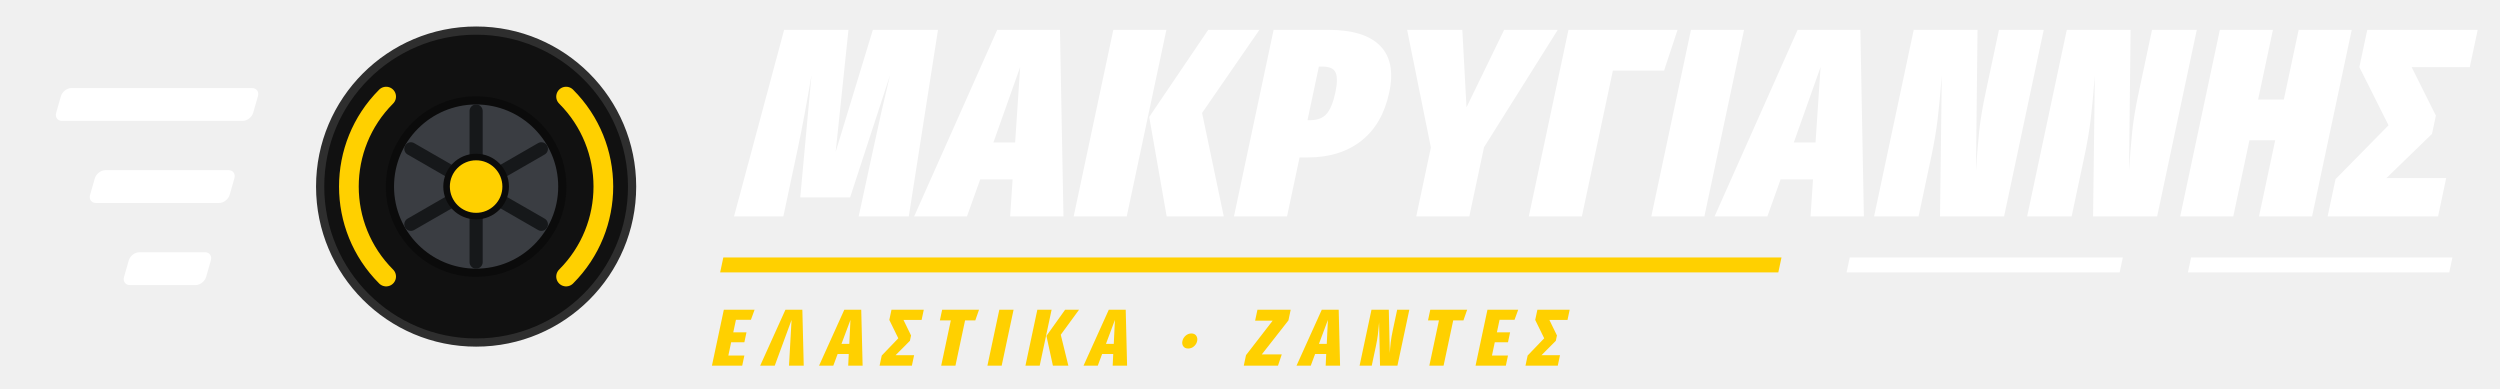
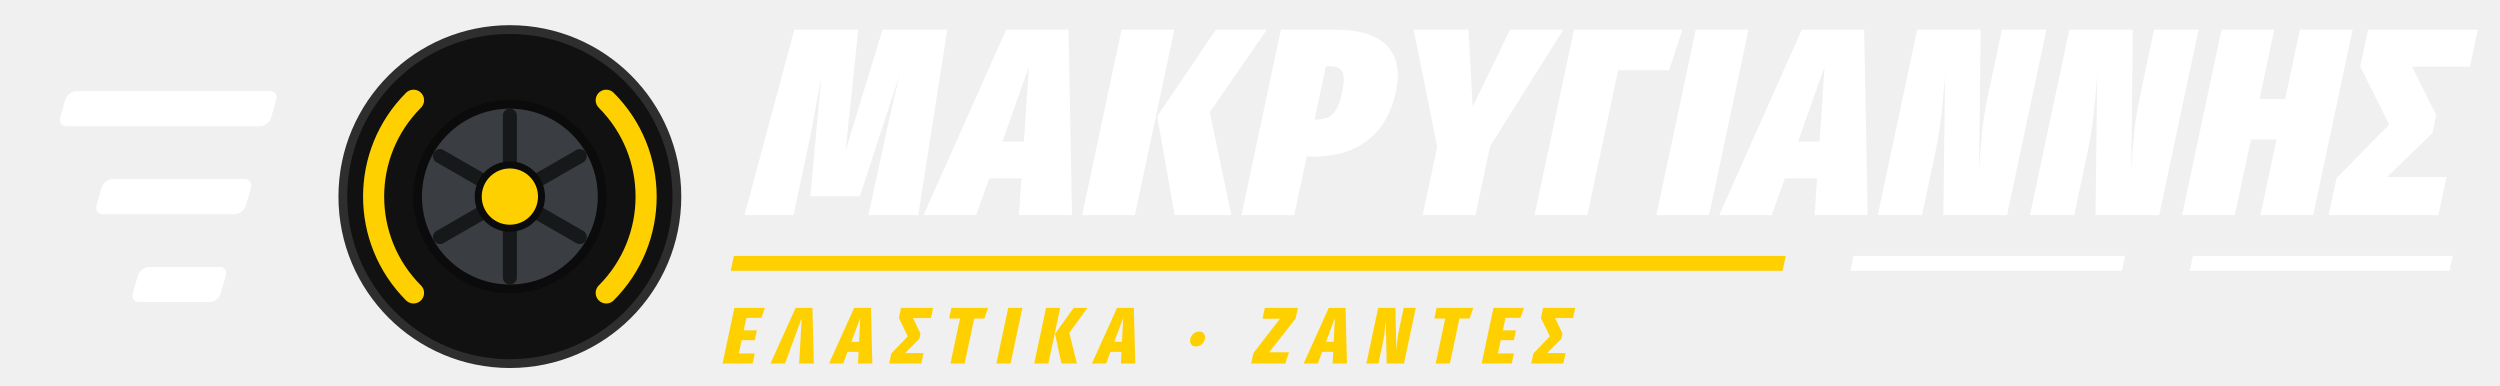
- <svg xmlns="http://www.w3.org/2000/svg" viewBox="0 0 670 104" width="670" height="104">
-   <g transform="translate(0 6) scale(2.2)">
+ <svg xmlns="http://www.w3.org/2000/svg" viewBox="0 0 674 104" width="674" height="104">
+   <g transform="translate(0 5.6) scale(2.37)">
    <g transform="translate(6 0) skewX(-16)" fill="#ffffff">
      <rect x="4" y="8" width="24" height="4" rx="1" />
      <rect x="11" y="18" width="17" height="4" rx="1" />
      <rect x="18" y="28" width="10" height="4" rx="1" />
    </g>
    <circle cx="58" cy="20" r="19" fill="#111" stroke="#2e2e2e" stroke-width="1" />
    <path d="M68.96 9.04A15.5 15.5 0 0 1 68.96 30.96M47.04 30.96A15.5 15.5 0 0 1 47.04 9.04" fill="none" stroke="#ffd000" stroke-width="2.4" stroke-linecap="round" />
    <circle cx="58" cy="20" r="10.5" fill="#3a3d42" stroke="#0b0b0b" stroke-width="1" />
    <g stroke="#16181a" stroke-width="1.6" stroke-linecap="round">
      <line x1="58" y1="16.5" x2="58" y2="10.8" />
      <line x1="58" y1="23.5" x2="58" y2="29.2" />
      <line x1="55" y1="18.25" x2="50.05" y2="15.4" />
      <line x1="61" y1="21.75" x2="65.95" y2="24.6" />
      <line x1="55" y1="21.75" x2="50.05" y2="24.6" />
      <line x1="61" y1="18.25" x2="65.95" y2="15.4" />
    </g>
    <circle cx="58" cy="20" r="3.6" fill="#ffd000" stroke="#0b0b0b" stroke-width=".8" />
  </g>
  <g>
-     <path d="M662 0H475L476 252Q476 392 480 527L428 71H242L187 527Q194 369 194 252V0H10L49 696H289L338 241L380 696H623Z" transform="matrix(0.07184 0 0.01527 -0.07184 196.00 58.00)" fill="#ffffff" />
-     <path d="M338 0 318 138H197L177 0H-20L142 696H376L537 0ZM217 276H298L257 557Z" transform="matrix(0.07184 0 0.01527 -0.07184 246.43 58.00)" fill="#ffffff" />
-     <path d="M226 696V0H28V696ZM573 696 425 386 588 0H375L231 371L382 696Z" transform="matrix(0.07184 0 0.01527 -0.07184 285.73 58.00)" fill="#ffffff" />
-     <path d="M509 463Q509 344 443.0 282.0Q377 220 257 220H226V0H28V696H232Q367 696 438.0 636.5Q509 577 509 463ZM308 463Q308 513 293.5 536.0Q279 559 239 559H226V359H236Q277 359 292.5 383.0Q308 407 308 463Z" transform="matrix(0.07184 0 0.01527 -0.07184 328.69 58.00)" fill="#ffffff" />
-     <path d="M544 696 362 258V0H164V257L-18 696H188L265 407L344 696Z" transform="matrix(0.07184 0 0.01527 -0.07184 367.77 58.00)" fill="#ffffff" />
-     <path d="M435 696 417 544H226V0H28V696Z" transform="matrix(0.07184 0 0.01527 -0.07184 407.71 58.00)" fill="#ffffff" />
-     <path d="M226 696V0H28V696Z" transform="matrix(0.07184 0 0.01527 -0.07184 440.54 58.00)" fill="#ffffff" />
-     <path d="M338 0 318 138H197L177 0H-20L142 696H376L537 0ZM217 276H298L257 557Z" transform="matrix(0.07184 0 0.01527 -0.07184 460.94 58.00)" fill="#ffffff" />
-     <path d="M513 0H274L169 525L172 501Q182 427 188.0 363.5Q194 300 194 224V0H28V696H266L372 170Q359 258 352.5 318.5Q346 379 346 461V696H513Z" transform="matrix(0.07184 0 0.01527 -0.07184 500.24 58.00)" fill="#ffffff" />
-     <path d="M513 0H274L169 525L172 501Q182 427 188.0 363.5Q194 300 194 224V0H28V696H266L372 170Q359 258 352.5 318.5Q346 379 346 461V696H513Z" transform="matrix(0.07184 0 0.01527 -0.07184 541.26 58.00)" fill="#ffffff" />
-     <path d="M322 0V284H226V0H28V696H226V436H322V696H520V0Z" transform="matrix(0.07184 0 0.01527 -0.07184 582.28 58.00)" fill="#ffffff" />
-     <path d="M412 696V557H195L324 376V308L189 143H412V0H0V139L155 340L0 557V696Z" transform="matrix(0.07184 0 0.01527 -0.07184 623.80 58.00)" fill="#ffffff" />
+     <path d="M662 0H475L476 252Q476 392 480 527L428 71H242L187 527Q194 369 194 252V0H10L49 696H289L338 241L380 696H623Z" transform="matrix(0.07184 0 0.01527 -0.07184 200.00 58.00)" fill="#ffffff" />
+     <path d="M338 0 318 138H197L177 0H-20L142 696H376L537 0ZM217 276H298L257 557Z" transform="matrix(0.07184 0 0.01527 -0.07184 250.43 58.00)" fill="#ffffff" />
+     <path d="M226 696V0H28V696ZM573 696 425 386 588 0H375L231 371L382 696Z" transform="matrix(0.07184 0 0.01527 -0.07184 289.73 58.00)" fill="#ffffff" />
+     <path d="M509 463Q509 344 443.0 282.0Q377 220 257 220H226V0H28V696H232Q367 696 438.0 636.5Q509 577 509 463ZM308 463Q308 513 293.5 536.0Q279 559 239 559H226V359H236Q277 359 292.5 383.0Q308 407 308 463Z" transform="matrix(0.07184 0 0.01527 -0.07184 332.69 58.00)" fill="#ffffff" />
+     <path d="M544 696 362 258V0H164V257L-18 696H188L265 407L344 696Z" transform="matrix(0.07184 0 0.01527 -0.07184 371.77 58.00)" fill="#ffffff" />
+     <path d="M435 696 417 544H226V0H28V696Z" transform="matrix(0.07184 0 0.01527 -0.07184 411.71 58.00)" fill="#ffffff" />
+     <path d="M226 696V0H28V696Z" transform="matrix(0.07184 0 0.01527 -0.07184 444.54 58.00)" fill="#ffffff" />
+     <path d="M338 0 318 138H197L177 0H-20L142 696H376L537 0ZM217 276H298L257 557Z" transform="matrix(0.07184 0 0.01527 -0.07184 464.94 58.00)" fill="#ffffff" />
+     <path d="M513 0H274L169 525L172 501Q182 427 188.0 363.5Q194 300 194 224V0H28V696H266L372 170Q359 258 352.5 318.5Q346 379 346 461V696H513Z" transform="matrix(0.07184 0 0.01527 -0.07184 504.24 58.00)" fill="#ffffff" />
+     <path d="M513 0H274L169 525L172 501Q182 427 188.0 363.5Q194 300 194 224V0H28V696H266L372 170Q359 258 352.5 318.5Q346 379 346 461V696H513Z" transform="matrix(0.07184 0 0.01527 -0.07184 545.26 58.00)" fill="#ffffff" />
+     <path d="M322 0V284H226V0H28V696H226V436H322V696H520V0Z" transform="matrix(0.07184 0 0.01527 -0.07184 586.28 58.00)" fill="#ffffff" />
+     <path d="M412 696V557H195L324 376V308L189 143H412V0H0V139L155 340L0 557V696Z" transform="matrix(0.07184 0 0.01527 -0.07184 627.80 58.00)" fill="#ffffff" />
  </g>
-   <polygon points="193.85,69.00 477.44,69.00 476.59,73.00 193.00,73.00" fill="#ffd000" />
-   <polygon points="495.73,69.00 568.92,69.00 568.07,73.00 494.88,73.00" fill="#ffffff" />
-   <polygon points="587.21,69.00 657.25,69.00 656.40,73.00 586.36,73.00" fill="#ffffff" />
+   <polygon points="197.85,69.00 481.44,69.00 480.59,73.00 197.00,73.00" fill="#ffd000" />
+   <polygon points="499.73,69.00 572.92,69.00 572.07,73.00 498.88,73.00" fill="#ffffff" />
+   <polygon points="591.21,69.00 661.25,69.00 660.40,73.00 590.36,73.00" fill="#ffffff" />
  <g>
-     <path d="M419 695 400 570H214V414H378V291H214V126H413V0H37V695Z" transform="matrix(0.02158 0 0.00459 -0.02158 190.00 98.00)" fill="#ffd000" />
-     <path d="M361 695 526 0H343L254 568L166 0H-15L151 695Z" transform="matrix(0.02158 0 0.00459 -0.02158 204.05 98.00)" fill="#ffd000" />
-     <path d="M347 0 323 145H185L162 0H-15L151 695H361L526 0ZM206 271H303L254 568Z" transform="matrix(0.02158 0 0.00459 -0.02158 219.83 98.00)" fill="#ffd000" />
-     <path d="M407 695V568H182L317 375V309L177 130H407V0H6V126L166 340L6 568V695Z" transform="matrix(0.02158 0 0.00459 -0.02158 235.60 98.00)" fill="#ffd000" />
-     <path d="M461 695 443 562H316V0H139V562H3V695Z" transform="matrix(0.02158 0 0.00459 -0.02158 249.24 98.00)" fill="#ffd000" />
-     <path d="M214 695V0H37V695Z" transform="matrix(0.02158 0 0.00459 -0.02158 263.83 98.00)" fill="#ffd000" />
-     <path d="M214 695V0H37V695ZM555 695 394 384 570 0H378L219 370L382 695Z" transform="matrix(0.02158 0 0.00459 -0.02158 274.02 98.00)" fill="#ffd000" />
-     <path d="M347 0 323 145H185L162 0H-15L151 695H361L526 0ZM206 271H303L254 568Z" transform="matrix(0.02158 0 0.00459 -0.02158 290.71 98.00)" fill="#ffd000" />
-     <path d="M203 306Q203 267 177.5 240.0Q152 213 111 213Q71 213 45.5 240.0Q20 267 20 306Q20 344 45.5 372.0Q71 400 111 400Q152 400 177.5 372.0Q203 344 203 306Z" transform="matrix(0.02158 0 0.00459 -0.02158 315.05 98.00)" fill="#ffd000" />
-     <path d="M442 695V562L201 140H449L432 0H7V131L247 559H29V695Z" transform="matrix(0.02158 0 0.00459 -0.02158 333.18 98.00)" fill="#ffd000" />
-     <path d="M347 0 323 145H185L162 0H-15L151 695H361L526 0ZM206 271H303L254 568Z" transform="matrix(0.02158 0 0.00459 -0.02158 347.79 98.00)" fill="#ffd000" />
-     <path d="M507 0H291L165 537L168 513Q177 444 182.5 381.5Q188 319 188 244V0H37V695H252L379 156Q368 228 362.0 290.5Q356 353 356 431V695H507Z" transform="matrix(0.02158 0 0.00459 -0.02158 363.57 98.00)" fill="#ffd000" />
-     <path d="M461 695 443 562H316V0H139V562H3V695Z" transform="matrix(0.02158 0 0.00459 -0.02158 380.06 98.00)" fill="#ffd000" />
-     <path d="M419 695 400 570H214V414H378V291H214V126H413V0H37V695Z" transform="matrix(0.02158 0 0.00459 -0.02158 394.65 98.00)" fill="#ffd000" />
-     <path d="M407 695V568H182L317 375V309L177 130H407V0H6V126L166 340L6 568V695Z" transform="matrix(0.02158 0 0.00459 -0.02158 408.70 98.00)" fill="#ffd000" />
+     <path d="M419 695 400 570H214V414H378V291H214V126H413V0H37V695Z" transform="matrix(0.02158 0 0.00459 -0.02158 194.00 98.00)" fill="#ffd000" />
+     <path d="M361 695 526 0H343L254 568L166 0H-15L151 695Z" transform="matrix(0.02158 0 0.00459 -0.02158 208.05 98.00)" fill="#ffd000" />
+     <path d="M347 0 323 145H185L162 0H-15L151 695H361L526 0ZM206 271H303L254 568Z" transform="matrix(0.02158 0 0.00459 -0.02158 223.83 98.00)" fill="#ffd000" />
+     <path d="M407 695V568H182L317 375V309L177 130H407V0H6V126L166 340L6 568V695Z" transform="matrix(0.02158 0 0.00459 -0.02158 239.60 98.00)" fill="#ffd000" />
+     <path d="M461 695 443 562H316V0H139V562H3V695Z" transform="matrix(0.02158 0 0.00459 -0.02158 253.24 98.00)" fill="#ffd000" />
+     <path d="M214 695V0H37V695Z" transform="matrix(0.02158 0 0.00459 -0.02158 267.83 98.00)" fill="#ffd000" />
+     <path d="M214 695V0H37V695ZM555 695 394 384 570 0H378L219 370L382 695Z" transform="matrix(0.02158 0 0.00459 -0.02158 278.02 98.00)" fill="#ffd000" />
+     <path d="M347 0 323 145H185L162 0H-15L151 695H361L526 0ZM206 271H303L254 568Z" transform="matrix(0.02158 0 0.00459 -0.02158 294.71 98.00)" fill="#ffd000" />
+     <path d="M203 306Q203 267 177.5 240.0Q152 213 111 213Q71 213 45.5 240.0Q20 267 20 306Q20 344 45.5 372.0Q71 400 111 400Q152 400 177.5 372.0Q203 344 203 306Z" transform="matrix(0.02158 0 0.00459 -0.02158 319.05 98.00)" fill="#ffd000" />
+     <path d="M442 695V562L201 140H449L432 0H7V131L247 559H29V695Z" transform="matrix(0.02158 0 0.00459 -0.02158 337.18 98.00)" fill="#ffd000" />
+     <path d="M347 0 323 145H185L162 0H-15L151 695H361L526 0ZM206 271H303L254 568Z" transform="matrix(0.02158 0 0.00459 -0.02158 351.79 98.00)" fill="#ffd000" />
+     <path d="M507 0H291L165 537L168 513Q177 444 182.5 381.5Q188 319 188 244V0H37V695H252L379 156Q368 228 362.0 290.5Q356 353 356 431V695H507Z" transform="matrix(0.02158 0 0.00459 -0.02158 367.57 98.00)" fill="#ffd000" />
+     <path d="M461 695 443 562H316V0H139V562H3V695Z" transform="matrix(0.02158 0 0.00459 -0.02158 384.06 98.00)" fill="#ffd000" />
+     <path d="M419 695 400 570H214V414H378V291H214V126H413V0H37V695Z" transform="matrix(0.02158 0 0.00459 -0.02158 398.65 98.00)" fill="#ffd000" />
+     <path d="M407 695V568H182L317 375V309L177 130H407V0H6V126L166 340L6 568V695Z" transform="matrix(0.02158 0 0.00459 -0.02158 412.70 98.00)" fill="#ffd000" />
  </g>
</svg>
